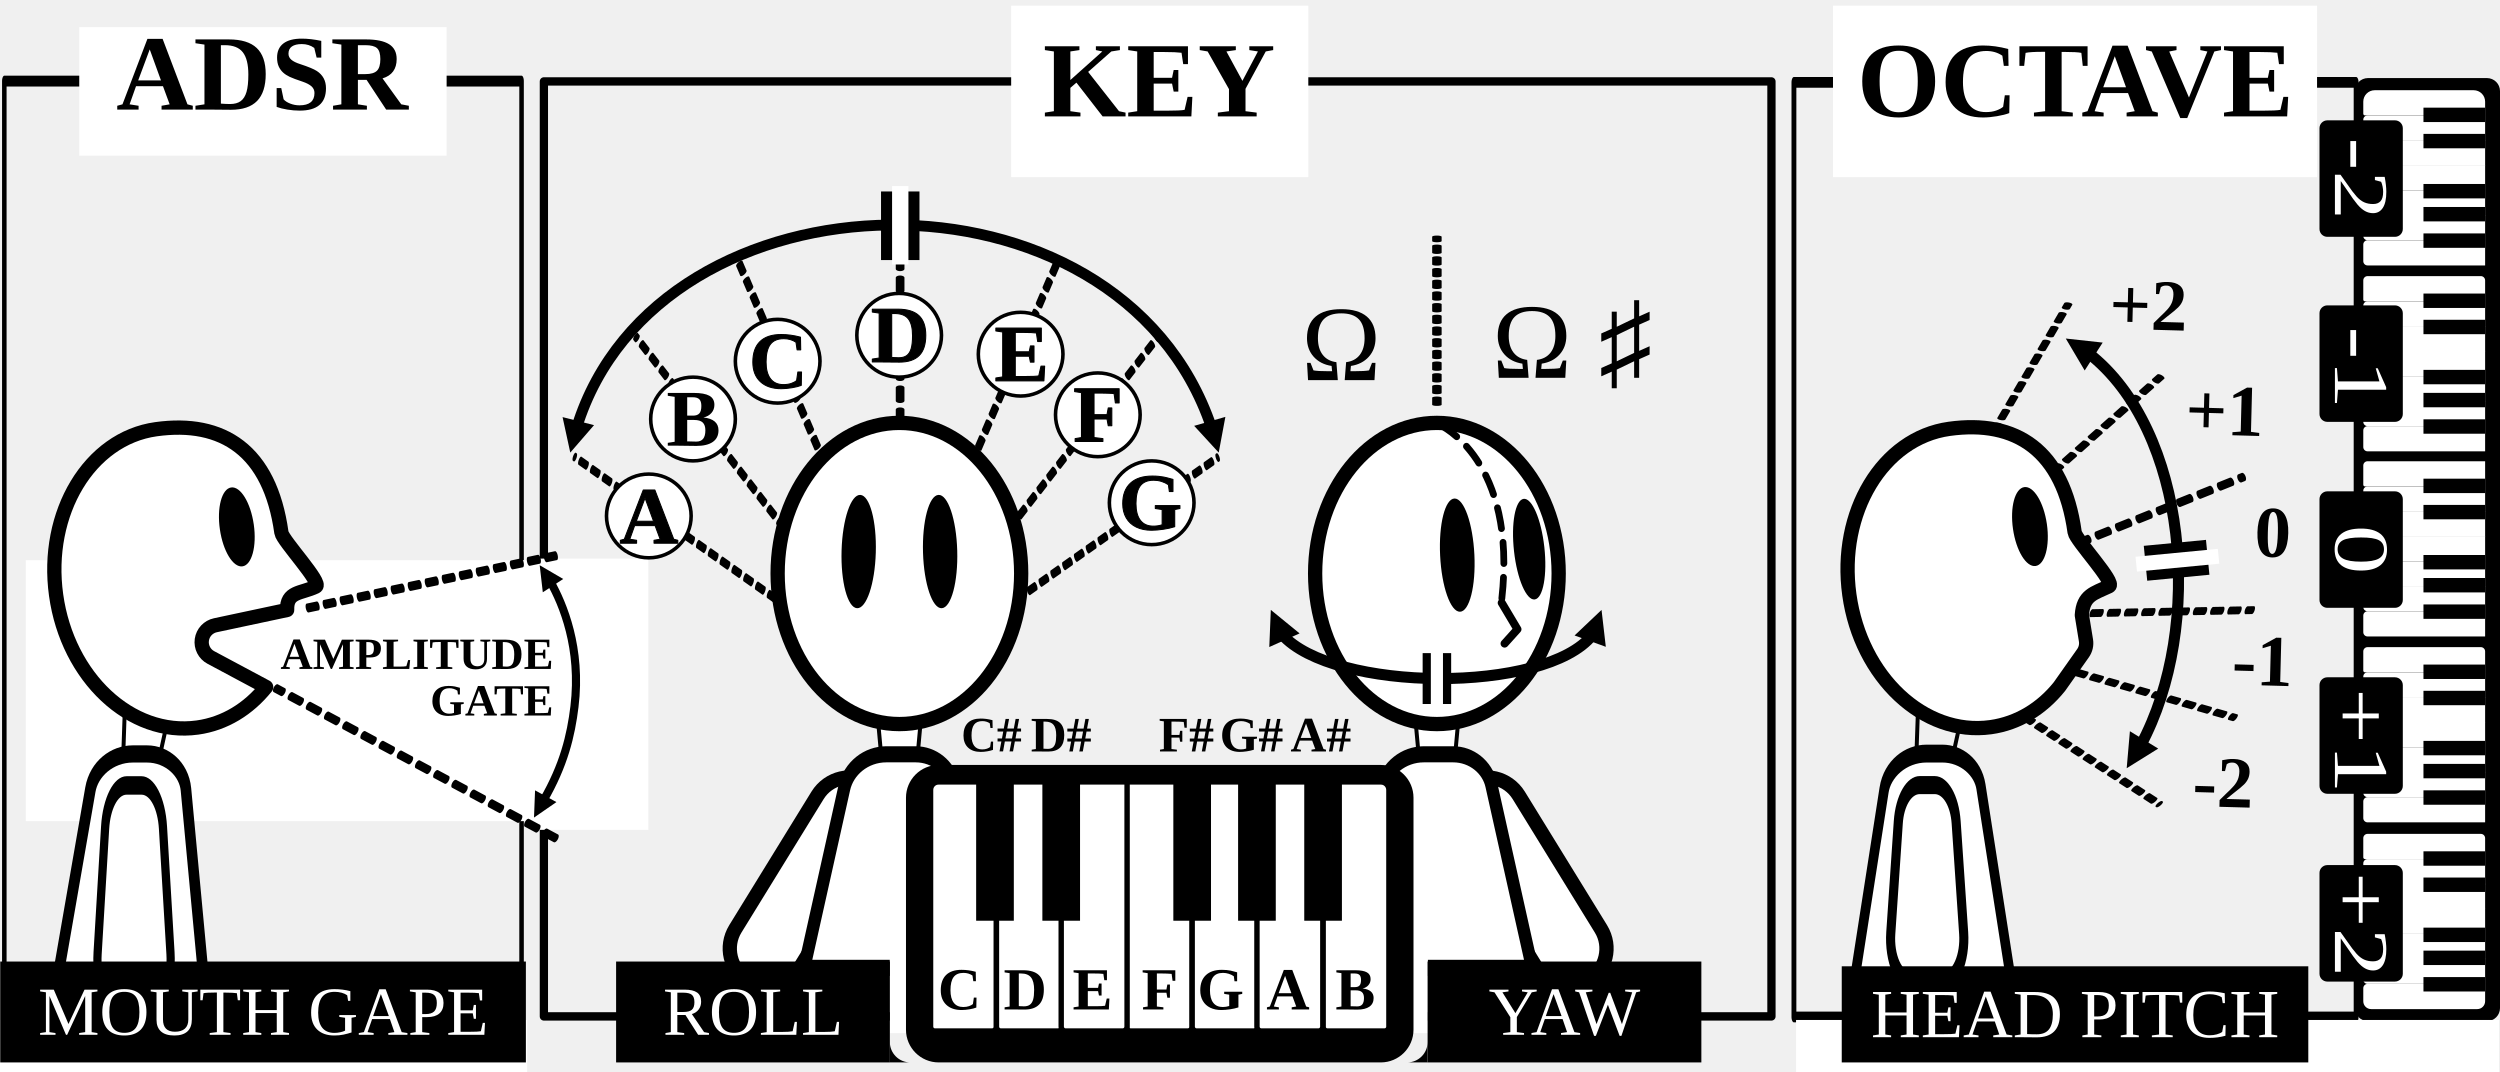
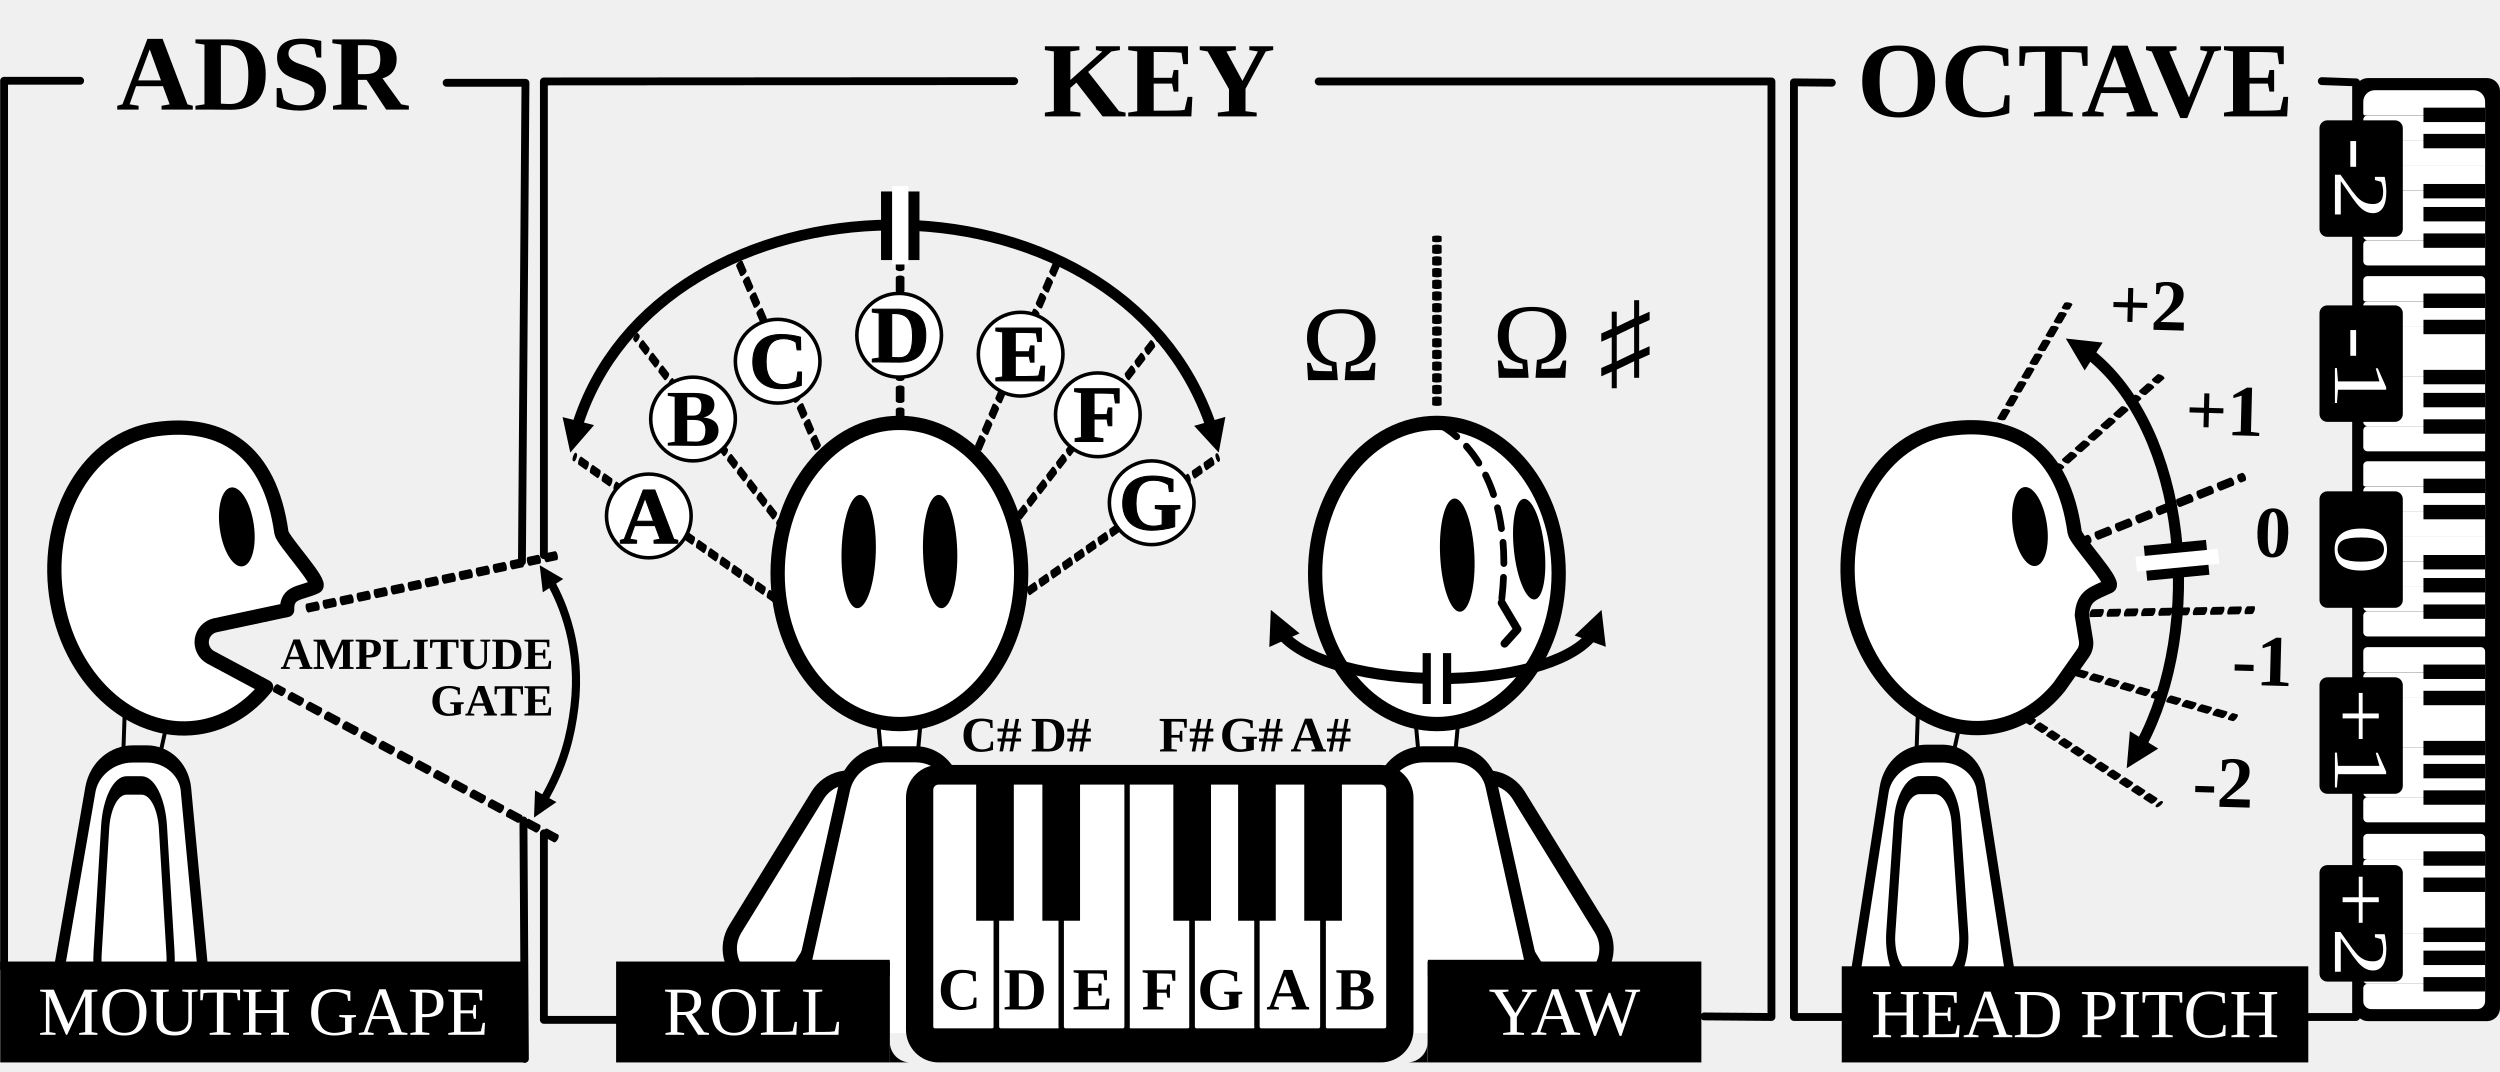
<svg xmlns="http://www.w3.org/2000/svg" viewBox="0 0 7000 3000" xml:space="preserve" style="fill-rule:evenodd;clip-rule:evenodd;stroke-linecap:round;stroke-linejoin:round;stroke-miterlimit:1.5">
-   <path style="fill:none;stroke:#000;stroke-width:22.86px" d="M131.954 335.891h3392v2552h-3392z" transform="matrix(1.01332 0 0 1.02583 1389.16 -116.533)" />
-   <path style="fill:none;stroke:#000;stroke-width:29.29px" d="M131.954 335.891h3392v2552h-3392z" transform="matrix(.46407 0 0 1.02546 4961.77 -113.838)" />
-   <path style="fill:none;stroke:#000;stroke-width:29.68px" d="M131.954 335.891h3392v2552h-3392z" transform="matrix(.42697 0 0 1.02546 -44.243 -117.321)" />
-   <path style="fill:#fff" d="M1508.1 922.72h312.32v433.993H1508.1z" transform="matrix(1.05832 0 0 1.75009 -111.171 -50.781)" />
+   <path d="m2839.75 227.124-1316.87.911V1554.36M5129.07 231.62 5023 230.603V2847.57h1574.12V230.603l-96.05-3.479" style="fill:none;stroke:#000;stroke-width:22px" />
  <g transform="matrix(.41127 1.02026 -1.42217 .57046 5972.158 361.877)">
    <path d="M946.555 2035.16V131.294" style="fill:none;stroke:#000;stroke-width:17.09px;stroke-dasharray:51.26 34.18 0 0" transform="matrix(.67857 .73453 -.29303 .2707 883.292 -501.935)" id="Background-lines" />
    <path d="M946.555 2035.16V131.294" style="fill:none;stroke:#000;stroke-width:18.69px;stroke-dasharray:56.08 37.38 0 0" transform="matrix(.88782 .48574 -.1665 .31491 431.262 -376.049)" id="Background-lines1" />
    <path d="M946.555 2035.16V131.294" style="fill:none" transform="matrix(.16397 .98647 -.39353 .06541 1576.66 -309.789)" id="Background-lines2" />
    <path d="M946.555 2035.16V131.294" style="fill:none;stroke:#000;stroke-width:16.52px;stroke-dasharray:49.55 33.03 0 0" transform="matrix(.45145 .8923 -.36429 .1843 1240.73 -452.744)" id="Background-lines3" />
    <path d="M946.555 2035.16V131.294" style="fill:none;stroke:#000;stroke-width:17.07px;stroke-dasharray:51.22 34.15 0 0" transform="matrix(-.67857 .73453 .29303 .2707 955.299 -501.935)" id="Background-lines4" />
    <path d="M946.555 2035.16V131.294" style="fill:none;stroke:#000;stroke-width:18.66px;stroke-dasharray:55.99 37.32 0 0" transform="matrix(-.89982 .47428 .1586 .317 1441.65 -368.822)" id="Background-lines5" />
    <path d="M946.555 2035.16V131.294" style="fill:none;stroke:#000;stroke-width:22.17px;stroke-dasharray:66.5 44.33 0 0" transform="matrix(1 0 0 .36205 -20.408 2.7)" />
  </g>
  <path d="m5963.722 2047.42-8.99 103.59 88.26-54.96-79.27-48.63ZM5837.102 1037.38l-52.92-89.507 103.35 11.366-50.43 78.14Z" />
  <path d="M5993.63 2087.59c180.03-333.5 131.33-884.55-146.94-1099.368" style="fill:none;stroke:#000;stroke-width:31px" transform="matrix(1 0 0 1 .005 -.001)" />
  <path d="m6176.708 1511.636 9.64 97.652-174.132 16.72-9.64-97.653z" />
  <path style="fill:#fff" d="M865.821 876.071h93.532v142.49h-93.532z" transform="matrix(.04381 .44385 -1.61717 .15528 7588.71 1016.462)" />
  <text x="103.874" y="1469.94" style="font-family:TimesNewRomanPS-BoldMT,Times New Roman,serif;font-size:346.22px;font-weight:700" transform="matrix(.58814 .01655 -.01487 .58839 6272.146 690.86)">0</text>
  <text x="103.874" y="1469.94" style="font-family:TimesNewRomanPS-BoldMT,Times New Roman,serif;font-size:346.22px;font-weight:700" transform="matrix(.58814 .01655 -.01487 .58839 6079.103 348.335)">+1</text>
  <text x="103.874" y="1469.94" style="font-family:TimesNewRomanPS-BoldMT,Times New Roman,serif;font-size:346.22px;font-weight:700" transform="matrix(.58814 .01655 -.01487 .58839 5865.937 53.247)">+2</text>
  <text x="103.874" y="1469.94" style="font-family:TimesNewRomanPS-BoldMT,Times New Roman,serif;font-size:346.22px;font-weight:700" transform="matrix(.58814 .01655 -.01487 .58839 6209.165 1049.946)">-1</text>
  <text x="103.874" y="1469.94" style="font-family:TimesNewRomanPS-BoldMT,Times New Roman,serif;font-size:346.22px;font-weight:700" transform="matrix(.58814 .01655 -.01487 .58839 6098.788 1390.239)">-2</text>
  <path d="m869.109 1568.34 200.071 391.53H669.042l200.067-391.53Z" style="fill:none;stroke:#000;stroke-width:21.03px" transform="matrix(-.4694 -.0592 .33141 -2.62753 5235.07 6839.76)" />
  <path d="M1305.82 2375.06H600.202s105.262-356.87 153.162-519.26c13.376-45.35 87.431-78.79 174.47-78.79h64.276c79.02 0 146.26 30.36 158.4 71.53 46.82 158.74 155.31 526.52 155.31 526.52Z" style="fill:#fff;stroke:#000;stroke-width:38.63px" transform="matrix(.68293 0 0 1.2952 4760.92 -191.54)" />
  <path d="M3429.28 1790.58c53.11 0 103.64-22.94 138.6-62.92a184.102 184.102 0 0 0 43.89-145.75l-64.05-476.33c-12.28-91.38-90.27-159.591-182.48-159.591h-128.09c-92.21 0-170.2 68.211-182.49 159.591l-64.04 476.33a184.132 184.132 0 0 0 182.48 208.67h256.18Z" style="fill:#fff;stroke:#000;stroke-width:77.52px" transform="matrix(.3285 0 0 .65163 4311.77 1581.83)" />
  <path d="M2544.89 1066.54c-57.25 53.85-128.7 85.85-206.14 85.85-188.19 0-340.97-188.937-340.97-421.651 0-232.713 152.78-421.647 340.97-421.647 188.19 0 307.95 102.347 307.95 335.06 0 22.674 95.56 156.381 74.71 163.01-43.95 13.969-75.3 13.956-86.65 69.84 0 0 1.06 44.615 1.69 71.462a48.41 48.41 0 0 1-13.08 34.286l-78.48 83.79Z" style="fill:#fff;stroke:#000;stroke-width:40px" transform="rotate(-7.904 10351.737 -21819.873)" />
  <ellipse cx="2440.11" cy="642.283" rx="47.945" ry="111.582" transform="rotate(-8.185 9876.563 -21609.475)" />
  <g transform="translate(1592.18 875)">
    <g transform="matrix(1.2058 0 0 1.68356 -189.188 -255.896)">
      <path d="M946.555 2035.16V131.294" style="fill:none;stroke:#000;stroke-width:14.55px;stroke-dasharray:43.65 29.1 0 0" transform="matrix(.72515 .78495 -.31314 .28928 880.821 -589.03)" id="Background-lines6" />
      <path d="M946.555 2035.16V131.294" style="fill:none;stroke:#000;stroke-width:15.93px;stroke-dasharray:47.8 31.87 0 0" transform="matrix(.91877 .54575 -.1964 .33014 450.521 -495.914)" id="Background-lines7" />
      <path d="M946.555 2035.16V131.294" style="fill:none" transform="matrix(.16397 .98647 -.39353 .06541 1576.66 -309.789)" id="Background-lines8" />
      <path d="M946.555 2035.16V131.294" style="fill:none;stroke:#000;stroke-width:14.07px;stroke-dasharray:42.2 28.13 0 0" transform="matrix(.48244 .95354 -.38929 .19696 1259.44 -535.662)" id="Background-lines9" />
      <path d="M946.555 2035.16V131.294" style="fill:none;stroke:#000;stroke-width:14.55px;stroke-dasharray:43.65 29.1 0 0" transform="matrix(-.72515 .78495 .31314 .28928 957.771 -589.03)" id="Background-lines10" />
      <path d="M946.555 2035.16V131.294" style="fill:none;stroke:#000;stroke-width:15.92px;stroke-dasharray:47.76 31.84 0 0" transform="matrix(-.9184 .54637 .19695 .33105 1391.73 -498.348)" id="Background-lines11" />
      <path d="M946.555 2035.16V131.294" style="fill:none" transform="matrix(-.16397 .98647 .39353 .06541 261.934 -309.789)" id="Background-lines12" />
      <path d="M946.555 2035.16V131.294" style="fill:none;stroke:#000;stroke-width:14.07px;stroke-dasharray:42.2 28.13 0 0" transform="matrix(-.48244 .95354 .38929 .19696 575.796 -536.462)" id="Background-lines13" />
      <path d="M946.555 2035.16V131.294" style="fill:none;stroke:#000;stroke-width:18.9px;stroke-dasharray:56.7 37.8 0 0" transform="matrix(1.06864 0 0 .3869 -84.908 -49.757)" />
    </g>
    <path d="m1751.448 317.36 68.78 74.88 18.64-99.96-87.42 25.08ZM71.124 315.37l-66.55 76.87-21.56-99.36 88.11 22.49Z" />
    <path d="M3392.36 1197.29c-258.56-770.129-1549.27-742.333-1777.6-.55" style="fill:none;stroke:#000;stroke-width:30.31px" transform="matrix(1 0 0 1 -1592.18 -874.99)" />
    <path d="M874.71-338.895h107.628v192.08H874.709z" />
    <path style="fill:#fff" d="M865.821 876.071h93.532v142.49h-93.532z" transform="matrix(.48919 0 0 1.54072 482.097 -1703.745)" />
    <g transform="matrix(1.10873 0 0 1.09687 -2009.107 -912.964)">
      <circle cx="2014.58" cy="1351.66" r="106.885" style="fill:#fff;stroke:#000;stroke-width:9.07px" />
      <text x="103.874" y="1469.94" style="stroke:#000;stroke-width:5.55px;stroke-linecap:butt;stroke-miterlimit:2;font-family:TimesNewRomanPS-BoldMT,Times New Roman,serif;font-size:417.468px;font-weight:700" transform="matrix(.49278 0 0 .49278 1889.47 696.821)">A</text>
    </g>
    <g transform="matrix(1.10873 0 0 1.09687 -601.104 -949.885)">
      <circle cx="2014.58" cy="1351.66" r="106.885" style="fill:#fff;stroke:#000;stroke-width:9.07px" />
      <text x="103.874" y="1469.94" style="stroke:#000;stroke-width:5.55px;stroke-linecap:butt;stroke-miterlimit:2;font-family:TimesNewRomanPS-BoldMT,Times New Roman,serif;font-size:417.468px;font-weight:700" transform="matrix(.49278 0 0 .49278 1880.28 695.414)">G</text>
    </g>
    <g transform="matrix(1.10873 0 0 1.09687 -1885.355 -1184.361)">
      <circle cx="2014.58" cy="1351.66" r="106.885" style="fill:#fff;stroke:#000;stroke-width:9.07px" />
      <text x="103.874" y="1469.94" style="font-family:TimesNewRomanPS-BoldMT,Times New Roman,serif;font-size:417.468px;font-weight:700" transform="matrix(.49278 0 0 .49278 1896.25 695.414)">B</text>
    </g>
    <g transform="matrix(1.10873 0 0 1.09687 -751.88 -1196.126)">
      <circle cx="2014.58" cy="1351.66" r="106.885" style="fill:#fff;stroke:#000;stroke-width:9.07px" />
      <text x="103.874" y="1469.94" style="stroke:#000;stroke-width:5.55px;stroke-linecap:butt;stroke-miterlimit:2;font-family:TimesNewRomanPS-BoldMT,Times New Roman,serif;font-size:417.468px;font-weight:700" transform="matrix(.49278 0 0 .49278 1901.32 695.414)">F</text>
    </g>
    <g transform="matrix(1.10873 0 0 1.09687 -1648.342 -1346.21)">
      <circle cx="2014.58" cy="1351.66" r="106.885" style="fill:#fff;stroke:#000;stroke-width:9.07px" />
      <text x="103.874" y="1469.94" style="stroke:#000;stroke-width:5.55px;stroke-linecap:butt;stroke-miterlimit:2;font-family:TimesNewRomanPS-BoldMT,Times New Roman,serif;font-size:417.468px;font-weight:700" transform="matrix(.49278 0 0 .49278 1890.67 695.414)">C</text>
    </g>
    <g transform="matrix(1.10873 0 0 1.09687 -968.022 -1365.912)">
      <circle cx="2014.58" cy="1351.66" r="106.885" style="fill:#fff;stroke:#000;stroke-width:9.07px" />
      <text x="103.874" y="1469.94" style="stroke:#000;stroke-width:5.55px;stroke-linecap:butt;stroke-miterlimit:2;font-family:TimesNewRomanPS-BoldMT,Times New Roman,serif;font-size:417.468px;font-weight:700" transform="matrix(.49278 0 0 .49278 1897.35 695.414)">E</text>
    </g>
    <g transform="matrix(1.10873 0 0 1.09687 -1308.18 -1418.84)">
      <circle cx="2014.58" cy="1351.66" r="106.885" style="fill:#fff;stroke:#000;stroke-width:9.07px" />
      <text x="103.874" y="1469.94" style="stroke:#000;stroke-width:5.55px;stroke-linecap:butt;stroke-miterlimit:2;font-family:TimesNewRomanPS-BoldMT,Times New Roman,serif;font-size:417.468px;font-weight:700" transform="matrix(.49278 0 0 .49278 1892.08 695.414)">D</text>
    </g>
    <path d="M828.235 1441.41c0-58.18-47.233-105.41-105.411-105.41-58.179 0-105.412 47.23-105.412 105.41v438.86c0 58.18 47.233 105.41 105.412 105.41 58.178 0 105.411-47.23 105.411-105.41v-438.86Z" style="fill:#fff;stroke:#000;stroke-width:40px" transform="rotate(31.622 814.99 1537.133)" />
    <path d="M828.235 1441.41c0-58.18-47.233-105.41-105.411-105.41-58.179 0-105.412 47.23-105.412 105.41v438.86c0 58.18 47.233 105.41 105.412 105.41 58.178 0 105.411-47.23 105.411-105.41v-438.86Z" style="fill:#fff;stroke:#000;stroke-width:40px" transform="scale(-1 1) rotate(31.621 -111.159 -1733.461)" />
    <path d="m869.109 1568.34 200.071 391.53H669.042l200.067-391.53Z" style="fill:#fff;stroke:#000;stroke-width:21.03px" transform="matrix(-.47312 0 0 -2.64835 1337.34 5952.03)" />
    <ellipse cx="1195.03" cy="1080" rx="340.975" ry="421.647" style="fill:#fff;stroke:#000;stroke-width:40px" transform="translate(-268.878 -349.261)" />
    <path d="M1305.82 2375.06H600.202l148.578-503.72c16.26-55.12 80.953-94.33 155.656-94.33h108.914c67.83 0 126.56 35.59 141.32 85.65 48.78 165.35 151.15 512.4 151.15 512.4Z" style="fill:#fff;stroke:#000;stroke-width:45.12px" transform="matrix(.7561 0 0 1 205.58 -539.967)" />
  </g>
  <g transform="translate(3097.18 875)">
    <path d="M828.235 1441.41c0-58.18-47.233-105.41-105.411-105.41-58.179 0-105.412 47.23-105.412 105.41v438.86c0 58.18 47.233 105.41 105.412 105.41 58.178 0 105.411-47.23 105.411-105.41v-438.86Z" style="fill:#fff;stroke:#000;stroke-width:40px" transform="rotate(31.622 814.99 1537.133)" />
    <path d="M828.235 1441.41c0-58.18-47.233-105.41-105.411-105.41-58.179 0-105.412 47.23-105.412 105.41v438.86c0 58.18 47.233 105.41 105.412 105.41 58.178 0 105.411-47.23 105.411-105.41v-438.86Z" style="fill:#fff;stroke:#000;stroke-width:40px" transform="scale(-1 1) rotate(31.621 -111.159 -1733.461)" />
    <path d="m869.109 1568.34 200.071 391.53H669.042l200.067-391.53Z" style="fill:#fff;stroke:#000;stroke-width:21.03px" transform="matrix(-.47312 0 0 -2.64835 1337.34 5952.03)" />
    <ellipse cx="1195.03" cy="1080" rx="340.975" ry="421.647" style="fill:#fff;stroke:#000;stroke-width:40px" transform="translate(-268.878 -349.261)" />
    <path d="M1305.82 2375.06H600.202l148.578-503.72c16.26-55.12 80.953-94.33 155.656-94.33h108.914c67.83 0 126.56 35.59 141.32 85.65 48.78 165.35 151.15 512.4 151.15 512.4Z" style="fill:#fff;stroke:#000;stroke-width:45.12px" transform="matrix(.7561 0 0 1 205.58 -539.967)" />
    <path d="M946.555 2035.16V131.294" style="fill:none;stroke:#000;stroke-width:26.49px;stroke-dasharray:79.48 52.99 0 0" transform="matrix(1 0 0 .24706 -20.408 -244.577)" />
  </g>
  <text x="103.874" y="1469.94" style="font-family:TimesNewRomanPSMT,Times New Roman,serif;font-size:626.202px" transform="matrix(.47908 0 0 .47908 4128.52 353.692)">Ω ♯</text>
  <text x="103.874" y="1469.94" style="font-family:TimesNewRomanPSMT,Times New Roman,serif;font-size:626.202px" transform="matrix(.47908 0 0 .47908 3594.29 360.089)">Ω</text>
  <ellipse cx="2440.11" cy="642.283" rx="47.945" ry="111.582" transform="matrix(.99912 -.0597 .04195 1.42168 167.43 776.904)" />
  <ellipse cx="2440.11" cy="642.283" rx="47.945" ry="111.582" transform="matrix(-.99912 -.0597 -.04195 1.42168 4869.22 776.904)" />
  <ellipse cx="2440.11" cy="642.283" rx="47.945" ry="111.582" transform="matrix(.88467 -.12565 .14053 1.26194 2032.74 1033.72)" />
  <ellipse cx="2440.11" cy="642.283" rx="47.945" ry="111.582" transform="matrix(-1.00074 .01793 .06837 1.42065 6478.32 598.151)" />
  <path d="m3638.887 1773.534-80.58-65.81-4.31 103.95 84.89-38.14ZM4408.808 1779.314l75.5-71.59 11.97 103.35-87.47-31.76Z" />
  <path d="M3588.81 1775.63c142.99 163.43 739.33 167.45 870.08 2.07" style="fill:none;stroke:#000;stroke-width:31.02px" transform="translate(-.001 .003)" />
  <g id="tEXT">
    <path style="fill:#fff" d="M2481.24 2665.64h1540v187.758h-1540z" transform="matrix(.97841 0 0 1.69622 63.673 -1947.27)" />
    <path d="M2253.63 1499.73c0-36.42-26.94-66-60.13-66h-812.36c-33.19 0-60.13 29.58-60.13 66v468c0 36.43 26.94 66 60.13 66h812.36c33.19 0 60.13-29.57 60.13-66v-468Z" transform="matrix(1.5237 0 0 1.3882 523.93 151.558)" />
    <path d="M3020.59 1978.32h-166.97c-12.48 0-22.6 10.72-22.6 23.94v721.3c0 3.46 1.3 6.79 3.61 9.24 2.31 2.44 5.45 3.82 8.72 3.82h164.91c3.27 0 6.41-1.38 8.72-3.82 2.31-2.45 3.61-5.78 3.61-9.24v-745.24Z" style="fill:#fff;stroke:#000;stroke-width:15.55px" transform="matrix(.97308 0 0 .91864 -149.248 372.461)" />
    <path d="M3020.59 1978.32h-189.57v745.24c0 7.21 5.52 13.06 12.33 13.06h164.91c6.81 0 12.33-5.85 12.33-13.06v-745.24Z" style="fill:#fff;stroke:#000;stroke-width:15.55px" transform="matrix(.97308 0 0 .91864 398.815 372.461)" />
    <path d="M3020.59 1978.32h-189.57v745.24c0 7.21 5.52 13.06 12.33 13.06h164.91c6.81 0 12.33-5.85 12.33-13.06v-745.24Z" style="fill:#fff;stroke:#000;stroke-width:15.55px" transform="matrix(.97308 0 0 .91864 35.227 372.461)" />
    <path d="M3020.59 2002.26c0-13.22-10.12-23.94-22.61-23.94h-166.96v745.24c0 7.21 5.52 13.06 12.33 13.06h164.91c6.81 0 12.33-5.85 12.33-13.06v-721.3Z" style="fill:#fff;stroke:#000;stroke-width:15.55px" transform="matrix(.97308 0 0 .91864 949.684 372.461)" />
    <path d="M3020.59 1978.32h-189.57v745.24c0 7.21 5.52 13.06 12.33 13.06h164.91c6.81 0 12.33-5.85 12.33-13.06v-745.24Z" style="fill:#fff;stroke:#000;stroke-width:15.55px" transform="matrix(.97308 0 0 .91864 583.29 372.461)" />
    <path d="M3020.59 1978.32h-189.57v745.24c0 7.21 5.52 13.06 12.33 13.06h164.91c6.81 0 12.33-5.85 12.33-13.06v-745.24Z" style="fill:#fff;stroke:#000;stroke-width:15.55px" transform="matrix(.97308 0 0 .91864 216.57 372.461)" />
    <path d="M3020.59 1978.32h-189.57v745.24c0 7.21 5.52 13.06 12.33 13.06h164.91c6.81 0 12.33-5.85 12.33-13.06v-745.24Z" style="fill:#fff;stroke:#000;stroke-width:15.55px" transform="matrix(.97308 0 0 .91864 764.635 372.461)" />
    <path d="M2993.59 1992.88h100.05v422.598h-100.05z" transform="matrix(1.05417 0 0 .91864 -422.523 359.078)" />
    <path d="M2993.59 1992.88h100.05v422.598h-100.05z" transform="matrix(1.05417 0 0 .91864 -237.118 359.078)" />
    <path d="M2993.59 1992.88h100.05v422.598h-100.05z" transform="matrix(1.05417 0 0 .91864 129.6 359.078)" />
    <path d="M2993.59 1992.88h100.05v422.598h-100.05z" transform="matrix(1.05417 0 0 .91864 310.945 359.078)" />
    <path d="M2993.59 1992.88h100.05v422.598h-100.05z" transform="matrix(1.05417 0 0 .91864 496.153 359.078)" />
    <text x="1364.38" y="2514.44" style="font-family:TimesNewRomanPS-BoldMT,Times New Roman,serif;font-size:70.79px;font-weight:700" transform="matrix(2.36659 0 0 2.36659 -602.956 -3124.219)">C</text>
    <text x="1343.72" y="2514.44" style="font-family:TimesNewRomanPS-BoldMT,Times New Roman,serif;font-size:58.734px;font-weight:700" transform="matrix(2.36659 0 0 2.36659 -489.1 -3846.647)">C#</text>
    <text x="1343.72" y="2514.44" style="font-family:TimesNewRomanPS-BoldMT,Times New Roman,serif;font-size:58.734px;font-weight:700" transform="matrix(2.36659 0 0 2.36659 -293.74 -3846.563)">D#</text>
    <text x="1350.26" y="2514.44" style="font-family:TimesNewRomanPS-BoldMT,Times New Roman,serif;font-size:58.734px;font-weight:700" transform="matrix(2.36659 0 0 2.36659 49.193 -3846.563)">F#</text>
    <text x="1340.45" y="2514.44" style="font-family:TimesNewRomanPS-BoldMT,Times New Roman,serif;font-size:58.734px;font-weight:700" transform="matrix(2.36659 0 0 2.36659 242.992 -3846.647)">G#</text>
    <text x="1343.72" y="2514.44" style="font-family:TimesNewRomanPS-BoldMT,Times New Roman,serif;font-size:58.734px;font-weight:700" transform="matrix(2.36659 0 0 2.36659 433.352 -3846.563)">A#</text>
    <text x="1364.38" y="2514.44" style="font-family:TimesNewRomanPS-BoldMT,Times New Roman,serif;font-size:70.79px;font-weight:700" transform="matrix(2.36659 0 0 2.36659 -418.984 -3124.219)">D</text>
    <text x="1368.29" y="2514.44" style="font-family:TimesNewRomanPS-BoldMT,Times New Roman,serif;font-size:70.79px;font-weight:700" transform="matrix(2.36659 0 0 2.36659 -235.01 -3124.219)">E</text>
    <text x="1372.26" y="2514.44" style="font-family:TimesNewRomanPS-BoldMT,Times New Roman,serif;font-size:70.79px;font-weight:700" transform="matrix(2.36659 0 0 2.36659 -51.038 -3124.219)">F</text>
    <text x="1360.44" y="2514.44" style="font-family:TimesNewRomanPS-BoldMT,Times New Roman,serif;font-size:70.79px;font-weight:700" transform="matrix(2.36659 0 0 2.36659 132.933 -3124.219)">G</text>
    <text x="1364.38" y="2514.44" style="font-family:TimesNewRomanPS-BoldMT,Times New Roman,serif;font-size:70.79px;font-weight:700" transform="matrix(2.36659 0 0 2.36659 316.906 -3124.219)">A</text>
    <text x="1368.29" y="2514.44" style="font-family:TimesNewRomanPS-BoldMT,Times New Roman,serif;font-size:70.79px;font-weight:700" transform="matrix(2.36659 0 0 2.36659 500.878 -3124.219)">B</text>
    <path d="M687.282 2548.2h537.395v272.63H687.282z" transform="matrix(1.42637 0 0 1.03614 744.764 52.016)" />
    <path d="M2536.74 2690.66v105.14h183.61-78.47c-58.03 0-105.14-47.11-105.14-105.14Z" transform="translate(1112.703 1455.086) scale(.54357)" />
    <text x="103.874" y="1469.94" style="fill:#fff;font-family:TimesNewRomanPSMT,Times New Roman,serif;font-size:346.22px" transform="matrix(.5581 0 0 .5581 1798.549 2077.144)">ROLL</text>
    <path d="M687.282 2548.2h537.395v272.63H687.282z" transform="matrix(1.42637 0 0 1.03614 3016.964 52.016)" />
    <path d="M2536.74 2690.66v105.14h183.61-78.47c-58.03 0-105.14-47.11-105.14-105.14Z" transform="matrix(-.54357 0 0 .54357 5376.177 1455.086)" />
    <text x="103.874" y="1469.94" style="fill:#fff;font-family:TimesNewRomanPSMT,Times New Roman,serif;font-size:346.22px" transform="matrix(.5581 0 0 .5581 4110.14 2077.144)">Y<tspan x="315.528px 537.832px" y="1469.94px 1469.94px">AW</tspan>
    </text>
-     <path style="fill:#fff" d="M1471.95 75.891h472v480h-472z" transform="matrix(2.87153 0 0 1 905.629 -60)" />
    <text x="-1280.17" y="1469.94" style="font-family:TimesNewRomanPS-BoldMT,Times New Roman,serif;font-size:830.457px;font-weight:700" transform="matrix(.36125 0 0 .36125 5662.12 -205.01)">OCT<tspan x="457.786px 950.465px 1550.19px" y="1469.94px 1469.94px 1469.94px">AVE</tspan>
    </text>
-     <path style="fill:#fff" d="M1471.95 75.891h472v480h-472z" transform="matrix(1.76271 0 0 1 236.633 -60)" />
    <text x="304.508" y="1469.94" style="font-family:TimesNewRomanPS-BoldMT,Times New Roman,serif;font-size:830.457px;font-weight:700" transform="matrix(.36125 0 0 .36125 2810.53 -205.01)">KEY</text>
-     <path style="fill:#fff" d="M1471.95 75.891h472v480h-472z" transform="matrix(2.1793 0 0 .75 -2985.91 18.973)" />
-     <text x="-156.947" y="1469.94" style="font-family:TimesNewRomanPS-BoldMT,Times New Roman,serif;font-size:830.457px;font-weight:700" transform="matrix(.36125 0 0 .36125 382.05 -224.218)">ADSR</text>
+     <text x="-156.947" y="1469.94" style="font-family:TimesNewRomanPS-BoldMT,Times New Roman,serif;font-size:830.457px;font-weight:700" transform="matrix(.36125 0 0 .36125 382.049 -224.22)">ADSR</text>
+     <path d="M1250.56 231.874h220.72l-9.84 1341.026" style="fill:none;stroke:#000;stroke-width:22px" />
    <path d="M5548.96 2296.88c0-21.42-11.5-38.8-25.65-38.8H3721.84c-14.16 0-25.65 17.38-25.65 38.8v353.52c0 21.42 11.49 38.8 25.65 38.8h1801.47c14.15 0 25.65-17.38 25.65-38.8v-353.52Z" transform="matrix(0 1.42521 -.94215 0 9127.461 -5049.252)" />
    <path d="M3020.59 1978.32h-103.58c-22.81 0-44.68 7.49-60.81 20.83-16.12 13.34-25.18 31.43-25.18 50.3v616.04c0 18.87 9.06 36.96 25.18 50.3 16.13 13.34 38 20.83 60.81 20.83h90.76c3.4 0 6.66-1.12 9.07-3.11 2.4-1.98 3.75-4.68 3.75-7.5v-747.69Z" style="fill:#fff" transform="matrix(0 .37211 -.44988 0 7848.342 -800.83)" />
    <path d="M3020.59 1978.32h-189.57v731.63c0 14.73 14.43 26.67 32.24 26.67h125.08c17.81 0 32.25-11.94 32.25-26.67v-731.63Z" style="fill:#fff" transform="matrix(0 .37211 -.44988 0 7848.342 -380.75)" />
    <path d="M3020.59 1978.32h-189.57v731.63c0 14.73 14.43 26.67 32.24 26.67h125.08c17.81 0 32.25-11.94 32.25-26.67v-731.63Z" style="fill:#fff" transform="matrix(0 .37211 -.44988 0 7848.342 -591.253)" />
    <path d="M3020.59 1978.32h-189.57v731.63c0 14.73 14.43 26.67 32.24 26.67h125.08c17.81 0 32.25-11.94 32.25-26.67v-731.63Z" style="fill:#fff" transform="matrix(0 .37211 -.44988 0 7848.342 -730.293)" />
    <path d="M3020.59 1978.32h-189.57v731.63c0 14.73 14.43 26.67 32.24 26.67h125.08c17.81 0 32.25-11.94 32.25-26.67v-731.63Z" style="fill:#fff" transform="matrix(0 .37211 -.44988 0 7848.342 -520.716)" />
    <path d="M3020.59 1978.32h-189.57v731.63c0 14.73 14.43 26.67 32.24 26.67h125.08c17.81 0 32.25-11.94 32.25-26.67v-731.63Z" style="fill:#fff" transform="matrix(0 .37211 -.44988 0 7848.342 -660.94)" />
    <path d="M3020.59 1978.32h-189.57v731.63c0 14.73 14.43 26.67 32.24 26.67h125.08c17.81 0 32.25-11.94 32.25-26.67v-731.63Z" style="fill:#fff" transform="matrix(0 .37211 -.44988 0 7848.342 -451.364)" />
    <path d="M2993.59 1992.88h100.05v422.598h-100.05z" transform="matrix(0 .40312 -.40853 0 7772.483 -905.345)" />
    <path d="M2993.59 1992.88h100.05v422.598h-100.05z" transform="matrix(0 .40312 -.40853 0 7772.483 -831.891)" />
    <path d="M2993.59 1992.88h100.05v422.598h-100.05z" transform="matrix(0 .40312 -.40853 0 7772.483 -691.637)" />
    <path d="M2993.59 1992.88h100.05v422.598h-100.05z" transform="matrix(0 .40312 -.40853 0 7772.483 -627.22)" />
    <path d="M2993.59 1992.88h100.05v422.598h-100.05z" transform="matrix(0 .40312 -.40853 0 7772.483 -553.19)" />
    <path d="M3020.59 1978.32h-189.57v731.63c0 14.73 14.43 26.67 32.24 26.67h144.51c3.4 0 6.66-1.12 9.07-3.11 2.4-1.98 3.75-4.68 3.75-7.5v-747.69Z" style="fill:#fff" transform="matrix(0 .37211 -.44988 0 7848.342 238.03)" />
    <path d="M3020.59 1978.32h-189.57v731.63c0 14.73 14.43 26.67 32.24 26.67h125.08c17.81 0 32.25-11.94 32.25-26.67v-731.63Z" style="fill:#fff" transform="matrix(0 .37211 -.44988 0 7848.342 658.11)" />
    <path d="M3020.59 1978.32h-189.57v731.63c0 14.73 14.43 26.67 32.24 26.67h125.08c17.81 0 32.25-11.94 32.25-26.67v-731.63Z" style="fill:#fff" transform="matrix(0 .37211 -.44988 0 7848.342 447.607)" />
    <path d="M3020.59 1978.32h-189.57v731.63c0 14.73 14.43 26.67 32.24 26.67h125.08c17.81 0 32.25-11.94 32.25-26.67v-731.63Z" style="fill:#fff" transform="matrix(0 .37211 -.44988 0 7848.342 308.567)" />
    <path d="M3020.59 1978.32h-189.57v731.63c0 14.73 14.43 26.67 32.24 26.67h125.08c17.81 0 32.25-11.94 32.25-26.67v-731.63Z" style="fill:#fff" transform="matrix(0 .37211 -.44988 0 7848.342 518.144)" />
    <path d="M3020.59 1978.32h-189.57v731.63c0 14.73 14.43 26.67 32.24 26.67h125.08c17.81 0 32.25-11.94 32.25-26.67v-731.63Z" style="fill:#fff" transform="matrix(0 .37211 -.44988 0 7848.342 377.92)" />
    <path d="M3020.59 1978.32h-189.57v731.63c0 14.73 14.43 26.67 32.24 26.67h125.08c17.81 0 32.25-11.94 32.25-26.67v-731.63Z" style="fill:#fff" transform="matrix(0 .37211 -.44988 0 7848.342 587.496)" />
    <path d="M2993.59 1992.88h100.05v422.598h-100.05z" transform="matrix(0 .40312 -.40853 0 7772.483 133.53)" />
    <path d="M2993.59 1992.88h100.05v422.598h-100.05z" transform="matrix(0 .40312 -.40853 0 7772.483 206.969)" />
    <path d="M2993.59 1992.88h100.05v422.598h-100.05z" transform="matrix(0 .40312 -.40853 0 7772.483 347.223)" />
    <path d="M2993.59 1992.88h100.05v422.598h-100.05z" transform="matrix(0 .40312 -.40853 0 7772.483 411.64)" />
    <path d="M2993.59 1992.88h100.05v422.598h-100.05z" transform="matrix(0 .40312 -.40853 0 7772.483 485.67)" />
    <path d="M3020.59 1978.32h-157.33c-17.81 0-32.24 11.94-32.24 26.67v704.96c0 14.73 14.43 26.67 32.24 26.67h144.51c3.4 0 6.66-1.12 9.07-3.11 2.4-1.98 3.75-4.68 3.75-7.5v-747.69Z" style="fill:#fff" transform="matrix(0 .37211 -.44988 0 7848.342 -280.337)" />
    <path d="M3020.59 1978.32h-189.57v731.63c0 14.73 14.43 26.67 32.24 26.67h125.08c17.81 0 32.25-11.94 32.25-26.67v-731.63Z" style="fill:#fff" transform="matrix(0 .37211 -.44988 0 7848.342 139.743)" />
    <path d="M3020.59 1978.32h-189.57v731.63c0 14.73 14.43 26.67 32.24 26.67h125.08c17.81 0 32.25-11.94 32.25-26.67v-731.63Z" style="fill:#fff" transform="matrix(0 .37211 -.44988 0 7848.342 -70.76)" />
    <path d="M3020.59 1978.32h-189.57v731.63c0 14.73 14.43 26.67 32.24 26.67h125.08c17.81 0 32.25-11.94 32.25-26.67v-731.63Z" style="fill:#fff" transform="matrix(0 .37211 -.44988 0 7848.342 -209.8)" />
    <path d="M3020.59 1978.32h-189.57v731.63c0 14.73 14.43 26.67 32.24 26.67h125.08c17.81 0 32.25-11.94 32.25-26.67v-731.63Z" style="fill:#fff" transform="matrix(0 .37211 -.44988 0 7848.342 -.223)" />
    <path d="M3020.59 1978.32h-189.57v731.63c0 14.73 14.43 26.67 32.24 26.67h125.08c17.81 0 32.25-11.94 32.25-26.67v-731.63Z" style="fill:#fff" transform="matrix(0 .37211 -.44988 0 7848.342 -140.447)" />
    <path d="M3020.59 1978.32h-189.57v731.63c0 14.73 14.43 26.67 32.24 26.67h125.08c17.81 0 32.25-11.94 32.25-26.67v-731.63Z" style="fill:#fff" transform="matrix(0 .37211 -.44988 0 7848.342 69.13)" />
    <path d="M2993.59 1992.88h100.05v422.598h-100.05z" transform="matrix(0 .40312 -.40853 0 7772.483 -384.836)" />
    <path d="M2993.59 1992.88h100.05v422.598h-100.05z" transform="matrix(0 .40312 -.40853 0 7772.483 -311.398)" />
    <path d="M2993.59 1992.88h100.05v422.598h-100.05z" transform="matrix(0 .40312 -.40853 0 7772.483 -171.144)" />
    <path d="M2993.59 1992.88h100.05v422.598h-100.05z" transform="matrix(0 .40312 -.40853 0 7772.483 -106.728)" />
    <path d="M2993.59 1992.88h100.05v422.598h-100.05z" transform="matrix(0 .40312 -.40853 0 7772.483 -32.697)" />
    <path d="M3020.59 1978.32h-157.33c-17.81 0-32.24 11.94-32.24 26.67v704.96c0 14.73 14.43 26.67 32.24 26.67h144.51c3.4 0 6.66-1.12 9.07-3.11 2.4-1.98 3.75-4.68 3.75-7.5v-747.69Z" style="fill:#fff" transform="matrix(0 .37211 -.44988 0 7848.342 758.523)" />
    <path d="M3020.59 1978.32h-189.57v731.63c0 14.73 14.43 26.67 32.24 26.67h125.08c17.81 0 32.25-11.94 32.25-26.67v-731.63Z" style="fill:#fff" transform="matrix(0 .37211 -.44988 0 7848.342 1178.603)" />
    <path d="M3020.59 1978.32h-189.57v731.63c0 14.73 14.43 26.67 32.24 26.67h125.08c17.81 0 32.25-11.94 32.25-26.67v-731.63Z" style="fill:#fff" transform="matrix(0 .37211 -.44988 0 7848.342 968.1)" />
    <path d="M3020.59 1978.32h-189.57v731.63c0 14.73 14.43 26.67 32.24 26.67h125.08c17.81 0 32.25-11.94 32.25-26.67v-731.63Z" style="fill:#fff" transform="matrix(0 .37211 -.44988 0 7848.342 829.06)" />
    <path d="M3020.59 1978.32h-189.57v731.63c0 14.73 14.43 26.67 32.24 26.67h125.08c17.81 0 32.25-11.94 32.25-26.67v-731.63Z" style="fill:#fff" transform="matrix(0 .37211 -.44988 0 7848.342 1038.652)" />
    <path d="M3020.59 1978.32h-189.57v731.63c0 14.73 14.43 26.67 32.24 26.67h125.08c17.81 0 32.25-11.94 32.25-26.67v-731.63Z" style="fill:#fff" transform="matrix(0 .37211 -.44988 0 7848.342 898.413)" />
    <path d="M3020.59 1978.32h-189.57v731.63c0 14.73 14.43 26.67 32.24 26.67h125.08c17.81 0 32.25-11.94 32.25-26.67v-731.63Z" style="fill:#fff" transform="matrix(0 .37211 -.44988 0 7848.342 1107.99)" />
    <path d="M2993.59 1992.88h100.05v422.598h-100.05z" transform="matrix(0 .40312 -.40853 0 7772.483 654.024)" />
    <path d="M2993.59 1992.88h100.05v422.598h-100.05z" transform="matrix(0 .40312 -.40853 0 7772.483 727.462)" />
    <path d="M2993.59 1992.88h100.05v422.598h-100.05z" transform="matrix(0 .40312 -.40853 0 7772.483 867.716)" />
    <path d="M2993.59 1992.88h100.05v422.598h-100.05z" transform="matrix(0 .40312 -.40853 0 7772.483 932.132)" />
    <path d="M2993.59 1992.88h100.05v422.598h-100.05z" transform="matrix(0 .40312 -.40853 0 7772.483 1006.178)" />
    <path d="M3020.59 1978.32h-157.33c-17.81 0-32.24 11.94-32.24 26.67v704.96c0 14.73 14.43 26.67 32.24 26.67h144.51c3.4 0 6.66-1.12 9.07-3.11 2.4-1.98 3.75-4.68 3.75-7.5v-747.69Z" style="fill:#fff" transform="matrix(0 .37211 -.44988 0 7848.342 1281.401)" />
    <path d="M3020.59 2027.22c0-27.01-26.47-48.9-59.12-48.9h-130.45v731.63c0 7.07 3.39 13.86 9.44 18.86 6.05 5 14.25 7.81 22.8 7.81h98.21c32.65 0 59.12-21.89 59.12-48.9v-660.5Z" style="fill:#fff" transform="matrix(0 .37211 -.44988 0 7848.342 1701.496)" />
    <path d="M3020.59 1978.32h-189.57v731.63c0 14.73 14.43 26.67 32.24 26.67h125.08c17.81 0 32.25-11.94 32.25-26.67v-731.63Z" style="fill:#fff" transform="matrix(0 .37211 -.44988 0 7848.342 1490.993)" />
    <path d="M3020.59 1978.32h-189.57v731.63c0 14.73 14.43 26.67 32.24 26.67h125.08c17.81 0 32.25-11.94 32.25-26.67v-731.63Z" style="fill:#fff" transform="matrix(0 .37211 -.44988 0 7848.342 1351.954)" />
    <path d="M3020.59 1978.32h-189.57v731.63c0 14.73 14.43 26.67 32.24 26.67h125.08c17.81 0 32.25-11.94 32.25-26.67v-731.63Z" style="fill:#fff" transform="matrix(0 .37211 -.44988 0 7848.342 1561.53)" />
    <path d="M3020.59 1978.32h-189.57v731.63c0 14.73 14.43 26.67 32.24 26.67h125.08c17.81 0 32.25-11.94 32.25-26.67v-731.63Z" style="fill:#fff" transform="matrix(0 .37211 -.44988 0 7848.342 1421.291)" />
    <path d="M3020.59 1978.32h-189.57v731.63c0 14.73 14.43 26.67 32.24 26.67h125.08c17.81 0 32.25-11.94 32.25-26.67v-731.63Z" style="fill:#fff" transform="matrix(0 .37211 -.44988 0 7848.342 1630.883)" />
    <path d="M2993.59 1992.88h100.05v422.598h-100.05z" transform="matrix(0 .40312 -.40853 0 7772.483 1176.902)" />
    <path d="M2993.59 1992.88h100.05v422.598h-100.05z" transform="matrix(0 .40312 -.40853 0 7772.483 1250.34)" />
    <path d="M2993.59 1992.88h100.05v422.598h-100.05z" transform="matrix(0 .40312 -.40853 0 7772.483 1390.61)" />
    <path d="M2993.59 1992.88h100.05v422.598h-100.05z" transform="matrix(0 .40312 -.40853 0 7772.483 1455.01)" />
    <path d="M2993.59 1992.88h100.05v422.598h-100.05z" transform="matrix(0 .40312 -.40853 0 7772.483 1529.056)" />
    <path d="M1224.68 2573.91c0-14.19-16.23-25.71-36.25-25.71H723.528c-20.018 0-36.246 11.52-36.246 25.71v221.22c0 14.2 16.228 25.71 36.246 25.71h464.902c20.02 0 36.25-11.51 36.25-25.71v-221.22Z" transform="matrix(0 .60697 -.85574 0 8908.467 -80.212)" />
    <text x="103.874" y="1469.94" style="fill:#fff;font-family:TimesNewRomanPSMT,Times New Roman,serif;font-size:664.864px" transform="matrix(0 .41724 -.3269 0 7018.319 341.293)">-2</text>
    <path d="M1224.68 2573.91c0-14.19-16.23-25.71-36.25-25.71H723.528c-20.018 0-36.246 11.52-36.246 25.71v221.22c0 14.2 16.228 25.71 36.246 25.71h464.902c20.02 0 36.25-11.51 36.25-25.71v-221.22Z" transform="matrix(0 .60697 -.85574 0 8908.467 437.894)" />
    <text x="103.874" y="1469.94" style="fill:#fff;font-family:TimesNewRomanPSMT,Times New Roman,serif;font-size:664.864px" transform="matrix(0 .41724 -.3269 0 7018.319 870.573)">-1</text>
    <path d="M1224.68 2573.91c0-14.19-16.23-25.71-36.25-25.71H723.528c-20.018 0-36.246 11.52-36.246 25.71v221.22c0 14.2 16.228 25.71 36.246 25.71h464.902c20.02 0 36.25-11.51 36.25-25.71v-221.22Z" transform="matrix(0 .60697 -.85574 0 8908.467 958.584)" />
    <text x="103.874" y="1469.94" style="fill:#fff;font-family:TimesNewRomanPSMT,Times New Roman,serif;font-size:664.864px" transform="matrix(0 .41724 -.3269 0 7019.595 1426.075)">0</text>
    <path d="M1224.68 2573.91c0-14.19-16.23-25.71-36.25-25.71H723.528c-20.018 0-36.246 11.52-36.246 25.71v221.22c0 14.2 16.228 25.71 36.246 25.71h464.902c20.02 0 36.25-11.51 36.25-25.71v-221.22Z" transform="matrix(0 .60697 -.85574 0 8908.467 1479.26)" />
    <text x="103.874" y="1469.94" style="fill:#fff;font-family:TimesNewRomanPSMT,Times New Roman,serif;font-size:664.864px" transform="matrix(0 .41724 -.3269 0 7018.319 1883.02)">+1</text>
    <path d="M1224.68 2573.91c0-14.19-16.23-25.71-36.25-25.71H723.528c-20.018 0-36.246 11.52-36.246 25.71v221.22c0 14.2 16.228 25.71 36.246 25.71h464.902c20.02 0 36.25-11.51 36.25-25.71v-221.22Z" transform="matrix(0 .60697 -.85574 0 8908.467 2005.09)" />
    <text x="103.874" y="1469.94" style="fill:#fff;font-family:TimesNewRomanPSMT,Times New Roman,serif;font-size:664.864px" transform="matrix(0 .41724 -.3269 0 7018.319 2397.676)">+2</text>
-     <path style="fill:#fff" d="M6929.82 1039.71h171.52v1018.47h-171.52z" transform="matrix(8.94681 0 0 .71737 -61927.6 822.701)" />
    <path d="m869.109 1568.34 200.071 391.53H669.042l200.067-391.53Z" style="fill:none;stroke:#000;stroke-width:21.03px" transform="matrix(-.4694 -.0592 .33141 -2.62753 214.19 6840.767)" />
    <path d="m1213.69 2330.81-593.312-.13s86.536-306.68 130.798-463.55c14.698-52.09 88.108-90.12 173.961-90.12h58.289c82.744 0 151.884 38.78 159.604 89.51l70.66 464.29Z" style="fill:#fff;stroke:#000;stroke-width:43.43px" transform="matrix(.68293 0 0 1.10897 -259.96 140.404)" />
-     <path style="fill:#fff" d="M0 2891.09h7000v108.912H0z" transform="matrix(.2111 0 0 1.34141 -1.72 -1022.223)" />
-     <path style="fill:#fff" d="M0 2891.09h7000v108.912H0z" transform="matrix(.28119 0 0 1.34141 5028.91 -1022.223)" />
    <path d="M3429.28 1790.58c53.11 0 103.64-22.94 138.6-62.92a184.102 184.102 0 0 0 43.89-145.75l-64.05-476.33c-12.28-91.38-90.27-159.591-182.48-159.591h-128.09c-92.21 0-170.2 68.211-182.49 159.591l-64.04 476.33a184.132 184.132 0 0 0 182.48 208.67h256.18Z" style="fill:#fff;stroke:#000;stroke-width:69.97px" transform="matrix(.3285 0 0 .73866 -709.11 1500.497)" />
    <path d="M2544.89 1066.54c-57.25 53.85-128.7 85.85-206.14 85.85-188.19 0-340.97-188.937-340.97-421.651 0-232.713 152.78-421.647 340.97-421.647 188.19 0 307.95 102.347 307.95 335.06 0 22.674 95.56 156.381 74.71 163.01-43.95 13.969-83.27 1.503-88.64 53.684l-204.89 14.789c-20.3 1.465-37.52 15.453-43.11 35.019-5.6 19.565 1.62 40.542 18.08 52.516 67.54 49.15 142.04 103.37 142.04 103.37Z" style="fill:#fff;stroke:#000;stroke-width:40px" transform="rotate(-7.904 7848.711 14520.322)" />
    <path d="M946.555 2035.16V131.294" style="fill:none;stroke:#000;stroke-width:25.49px;stroke-dasharray:76.48 50.98 0 0" transform="matrix(-.2064 -.97847 .37383 -.07886 991.306 2642.475)" />
    <path d="M946.555 2035.16V131.294" style="fill:none;stroke:#000;stroke-width:24.72px;stroke-dasharray:74.16 49.44 0 0" transform="matrix(.47222 -.88148 .41221 .22083 270.85 2732.348)" />
    <ellipse cx="2440.11" cy="642.283" rx="47.945" ry="111.582" transform="rotate(-8.185 7373.176 13476.832)" />
    <path d="m1576.96 1621.15-65.83-38.49 8.71 75.76 57.12-37.27ZM1557.95 2245.85l-62.74 43.35 2.96-76.2 59.78 32.85Z" transform="matrix(1 0 0 1 -.002 0)" />
    <path d="M1540.95 1628.36c35.43 62.8 87.43 186.85 67.53 350.34-9.83 80.73-29.62 163.52-86.99 262.68" style="fill:none;stroke:#000;stroke-width:22.74px" transform="matrix(1 0 0 1 -.002 0)" />
    <text x="-11.758" y="1469.94" style="font-family:TimesNewRomanPS-BoldMT,Times New Roman,serif;font-size:346.22px;font-weight:700" transform="matrix(.36125 0 0 .36125 789.61 1341.997)">AMPLITUDE</text>
    <text x="1148.62" y="1830.87" style="font-family:TimesNewRomanPS-BoldMT,Times New Roman,serif;font-size:346.22px;font-weight:700" transform="matrix(.36125 0 0 .36125 789.61 1341.997)">GA<tspan x="1642.25px 1873.18px" y="1830.87px 1830.87px">TE</tspan>
    </text>
    <path d="M687.282 2548.2h537.395v272.63H687.282z" transform="matrix(2.73874 0 0 1.03614 -1881.623 52.016)" />
    <text x="103.874" y="1469.94" style="fill:#fff;font-family:TimesNewRomanPSMT,Times New Roman,serif;font-size:346.22px" transform="matrix(.55787 0 0 .5581 48.813 2077.14)">MOUTH GAPE</text>
    <path d="M687.282 2548.2h537.395v272.63H687.282z" transform="matrix(2.43091 0 0 .98726 3486.16 189.896)" />
    <text x="103.874" y="1469.94" style="fill:#fff;font-family:TimesNewRomanPSMT,Times New Roman,serif;font-size:363.309px" transform="matrix(.53178 0 0 .53178 5183.617 2122.492)">HEAD PITCH</text>
+     <path d="M224.453 226.14H11.461v2485.45" style="fill:none;stroke:#000;stroke-width:22px" />
+     <path d="m1465.54 2288.89 4.1 675.84" style="fill:none;stroke:#000;stroke-width:22.14px" transform="matrix(1 -.00007 -.00007 .98788 .218 36.041)" />
  </g>
  <path d="m2798.84 831.91 44.03 74.051-36.02 40.028" style="fill:none;stroke:#000;stroke-width:22.54px" transform="translate(1406 856)" />
  <path d="M3983.4 1828.736h79.843v142.49H3983.4z" />
  <path style="fill:#fff" d="M865.821 876.071h93.532v142.49h-93.532z" transform="matrix(.3629 0 0 1.32331 3692.15 644.538)" />
  <path d="M4041.66 1163.61s207.53 89.63 165.2 450.82" style="fill:none;stroke:#000;stroke-width:18.1px;stroke-dasharray:54.3 36.2 0 0" transform="matrix(1.048 0 0 1.08424 -203.927 -71.836)" />
+   <path d="M1522.88 2333.29v522.37h210.95M4771.64 2845.96l188.42 1.61V228.035H3692.34" style="fill:none;stroke:#000;stroke-width:22px" />
</svg>
